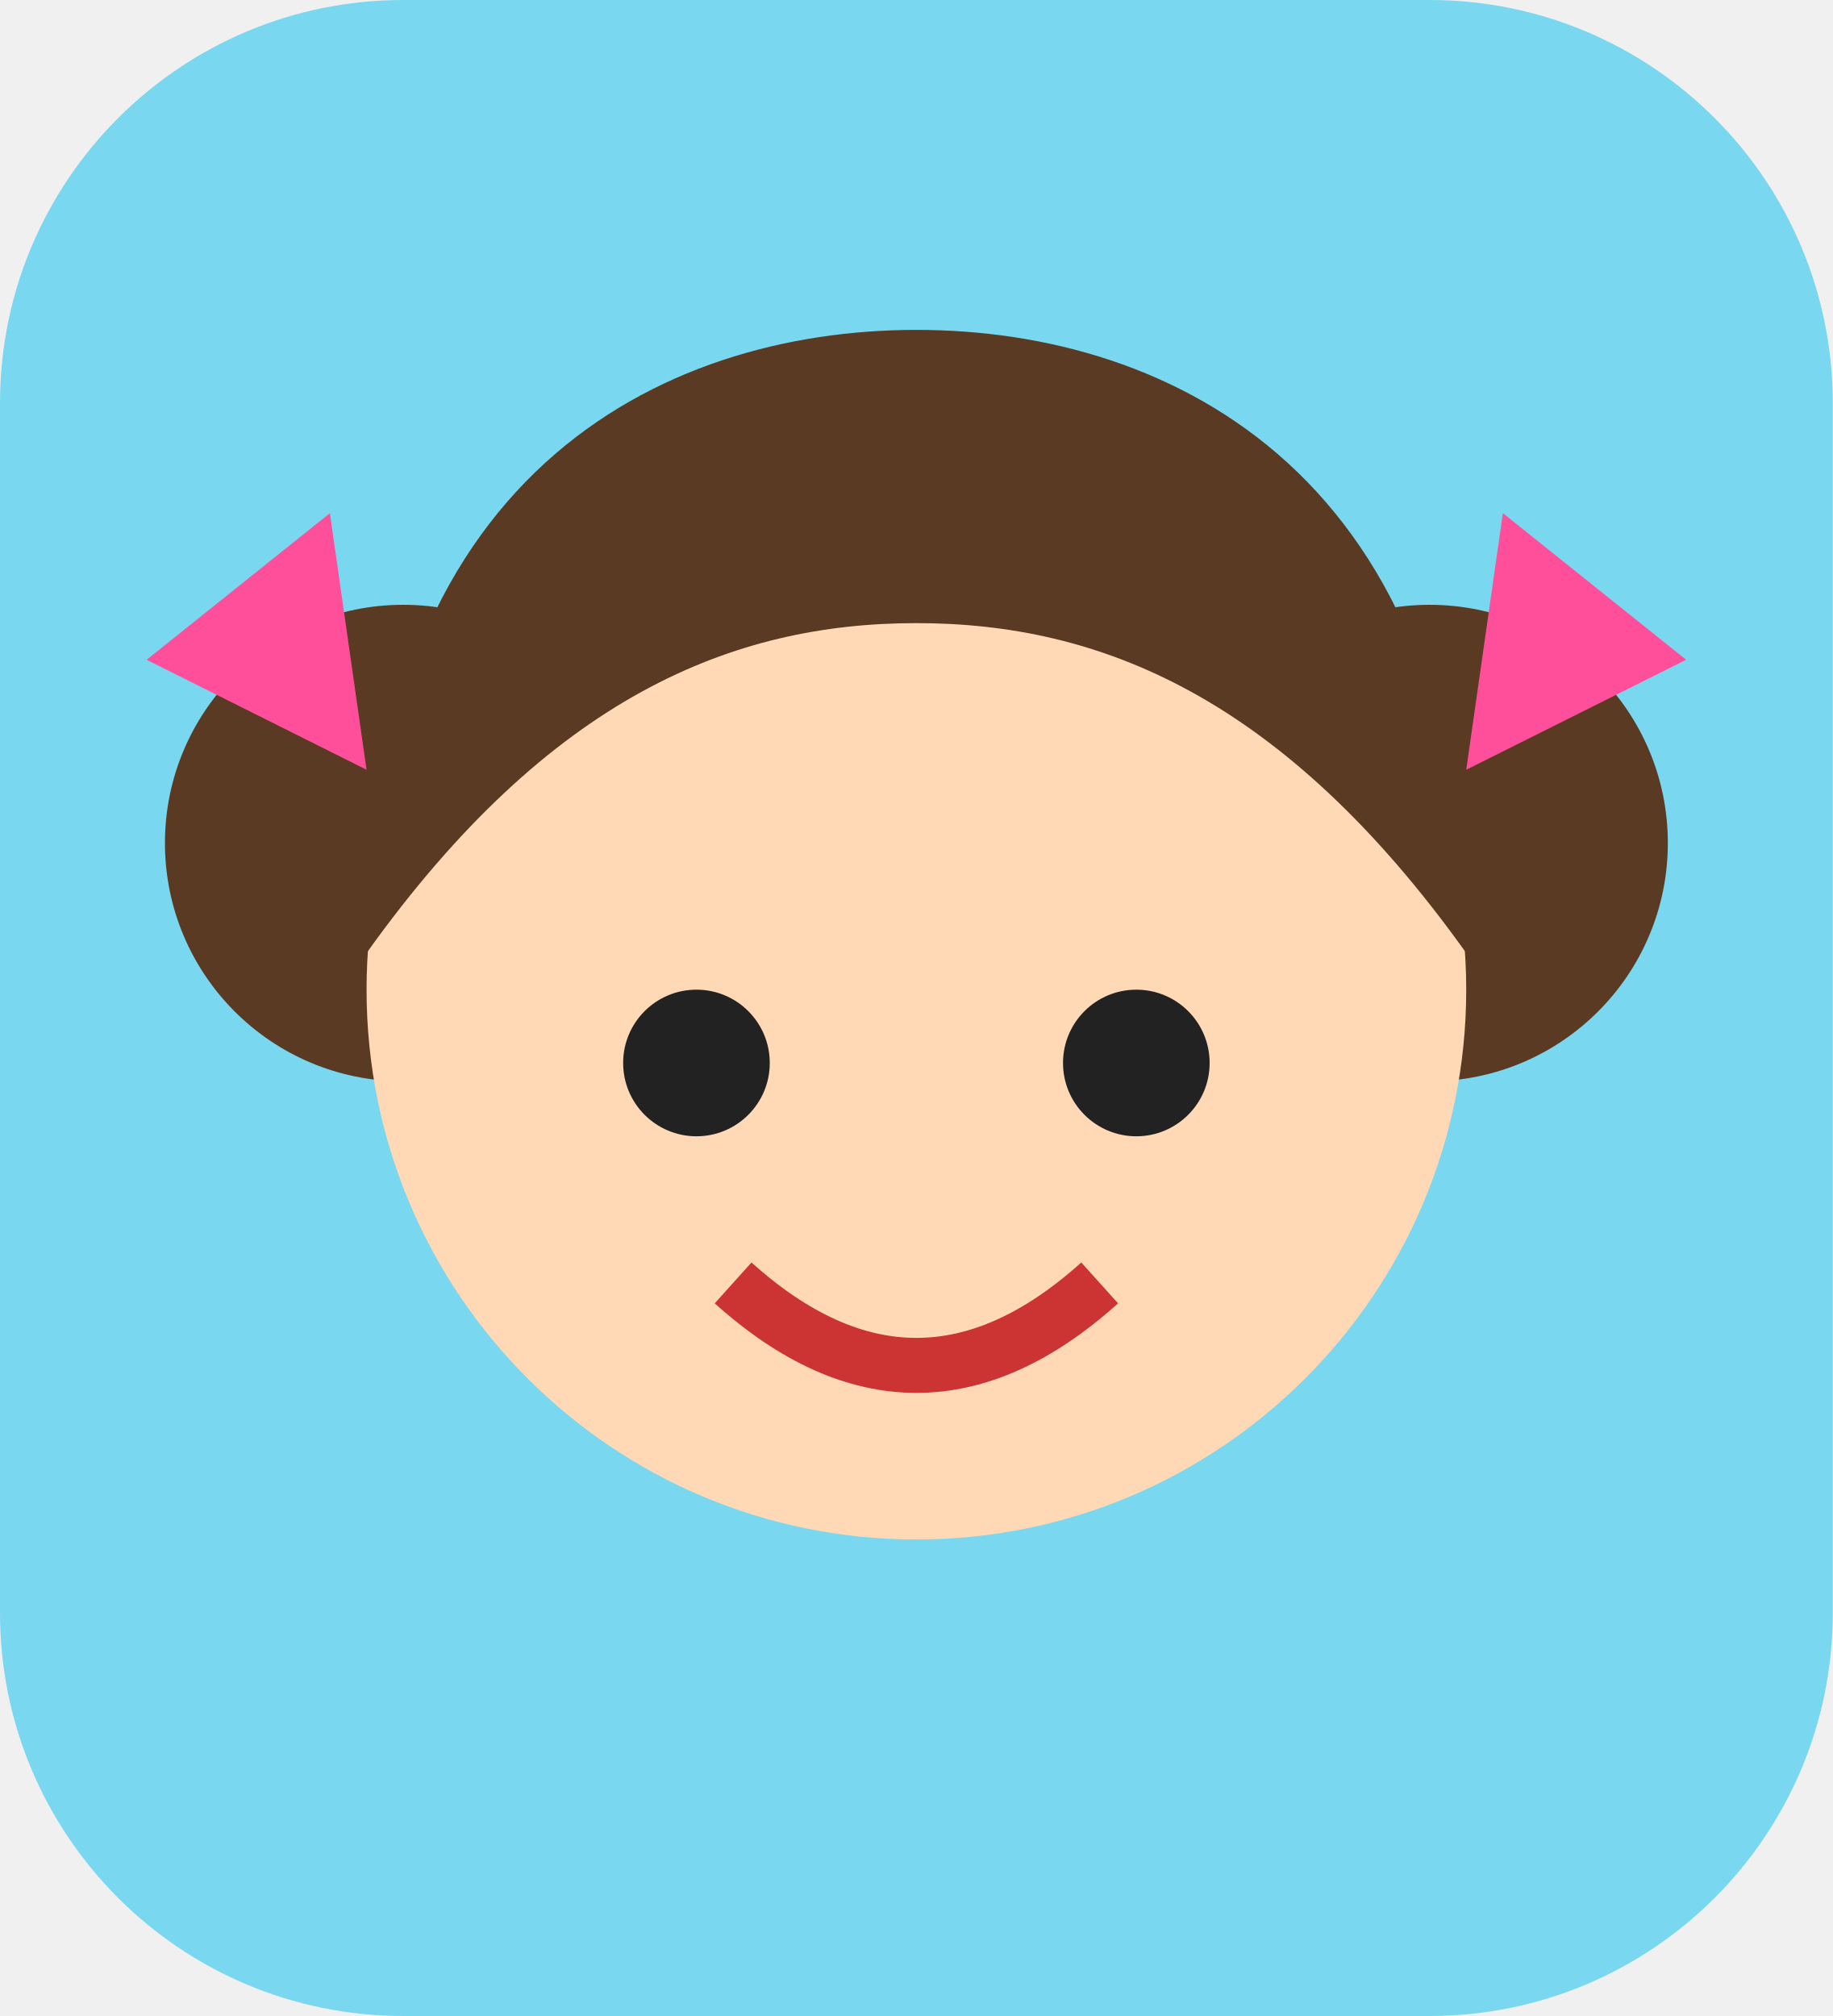
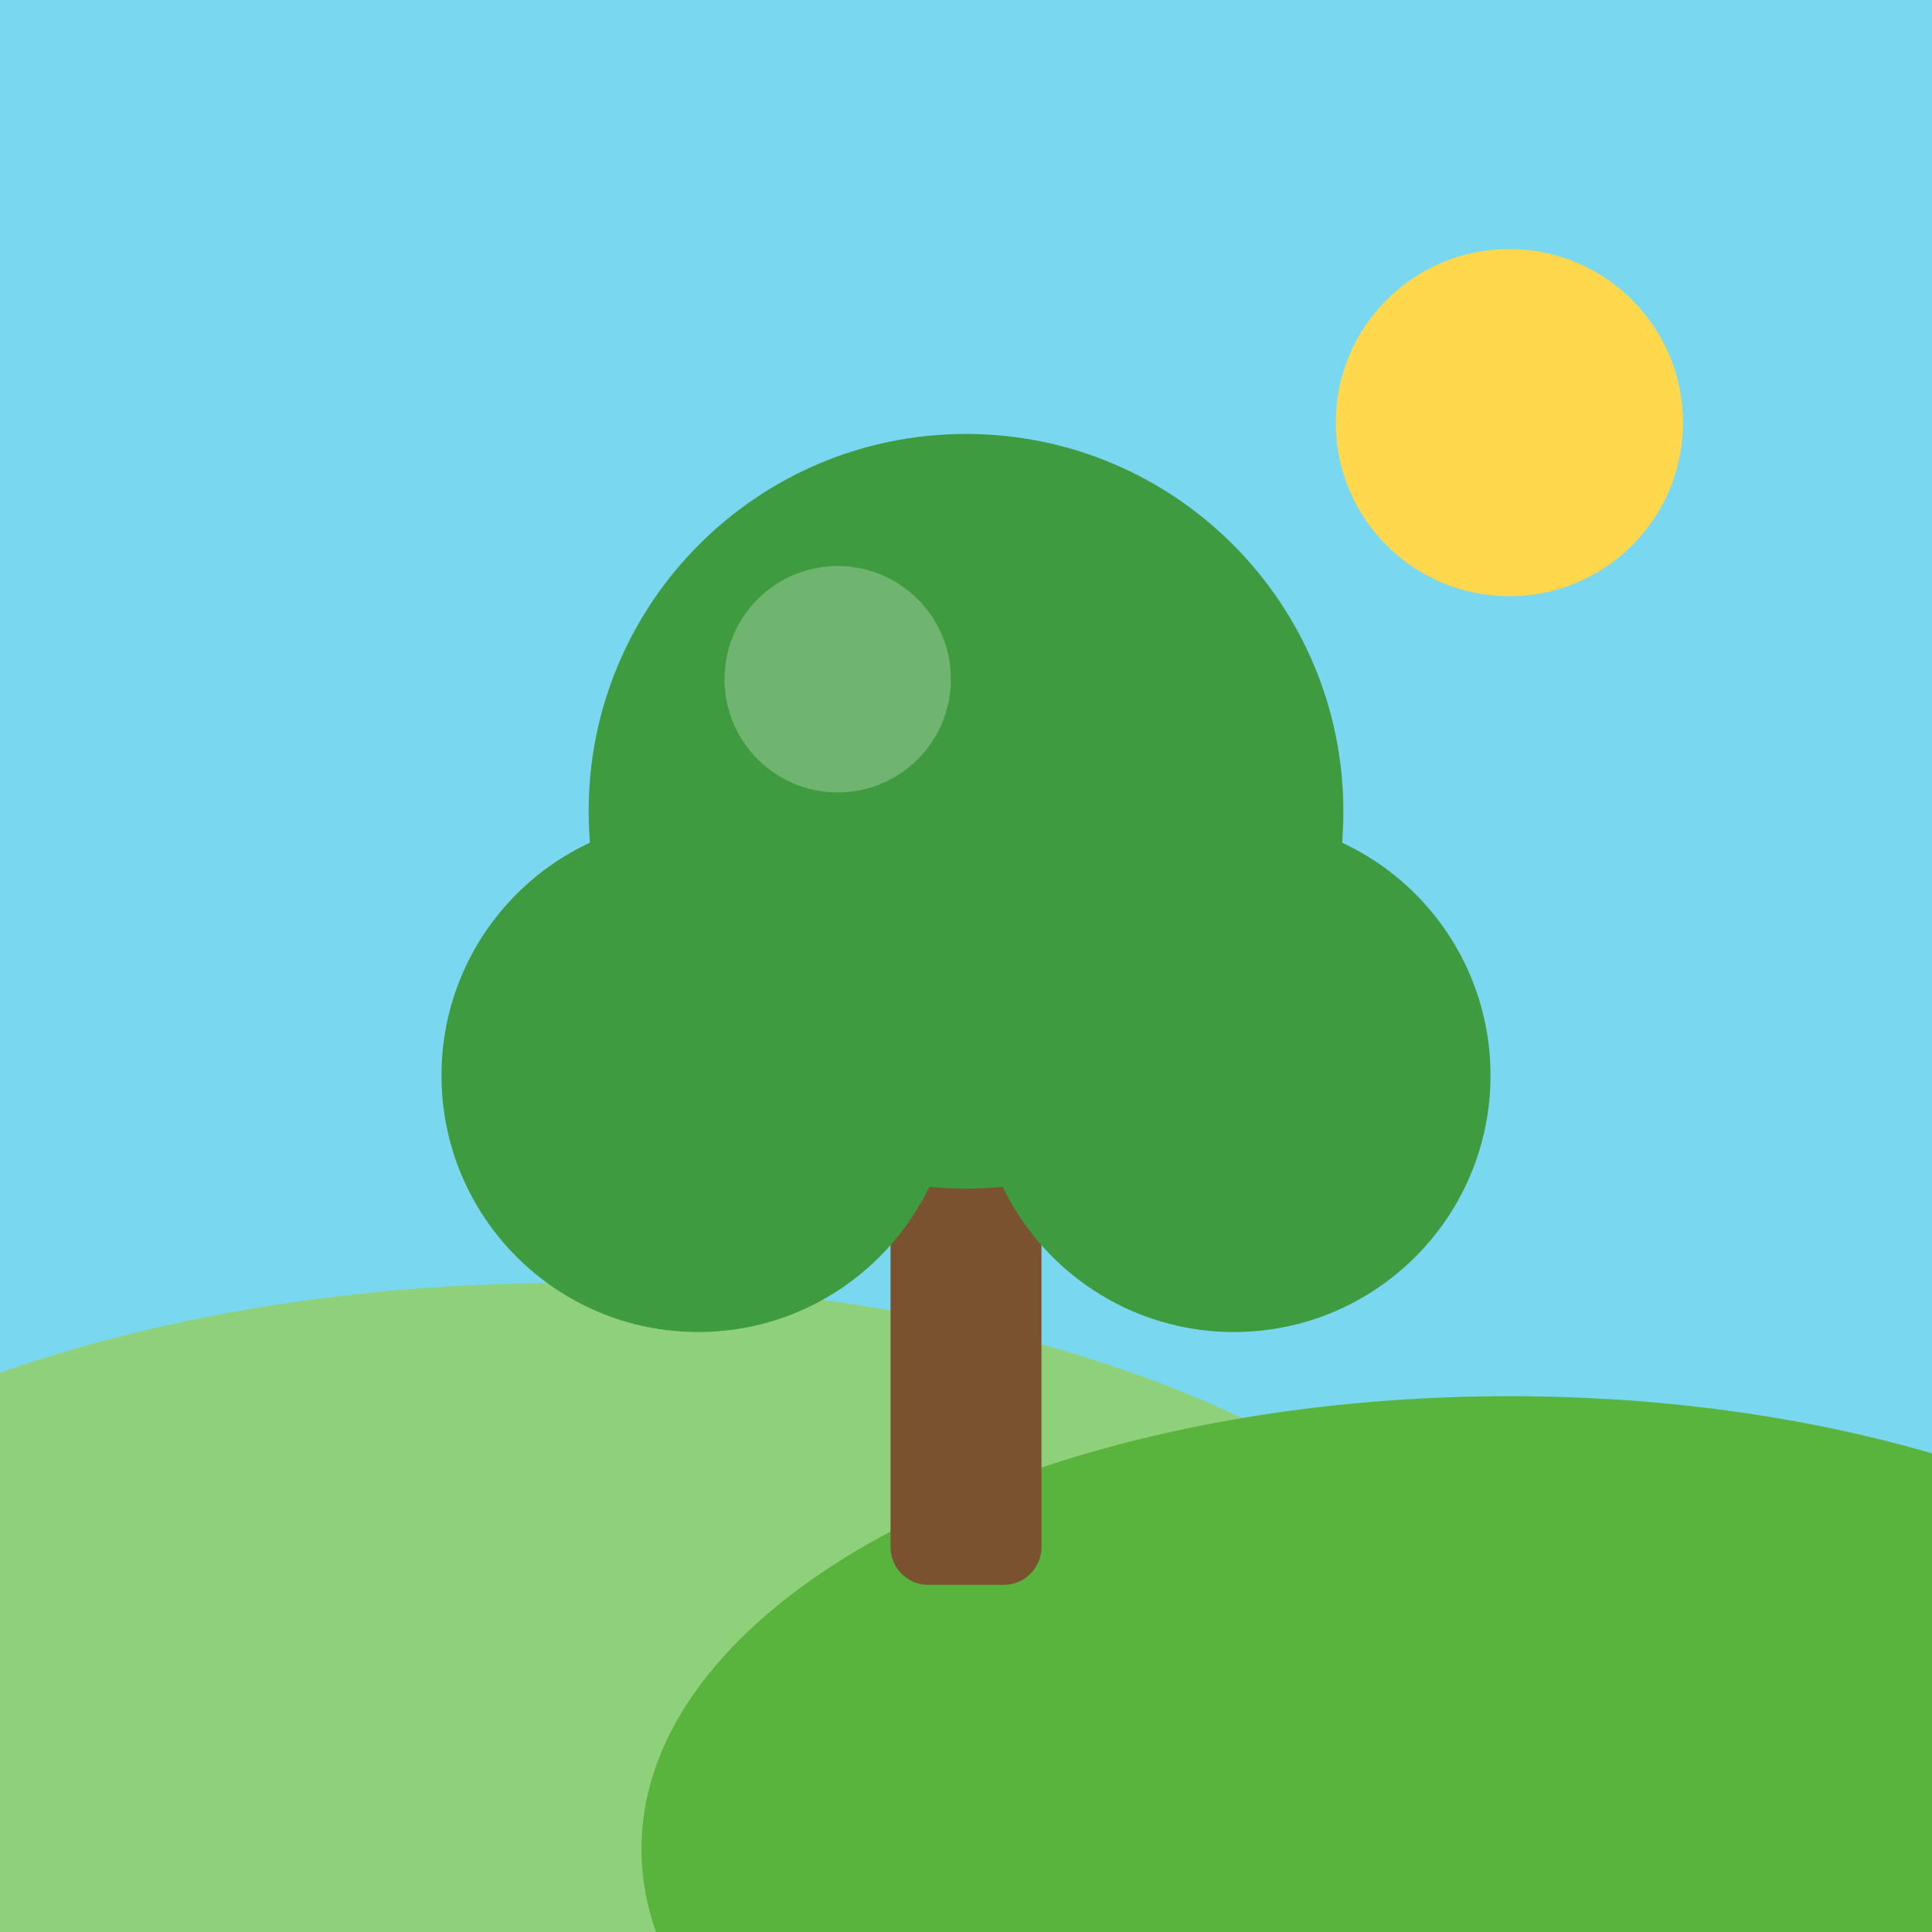
- <svg xmlns="http://www.w3.org/2000/svg" viewBox="0 0 100 110">
-   <rect width="100" height="110" rx="22" fill="#7ad7f0" />
-   <circle cx="22" cy="46" r="13" fill="#5a3a22" />
-   <circle cx="78" cy="46" r="13" fill="#5a3a22" />
-   <circle cx="50" cy="54" r="30" fill="#ffd9b5" />
-   <path d="M20 52c0-26 16-34 30-34s30 8 30 34c-10-14-20-18-30-18s-20 4-30 18z" fill="#5a3a22" />
-   <circle cx="38" cy="58" r="4" fill="#222" />
-   <circle cx="62" cy="58" r="4" fill="#222" />
-   <path d="M40 70q10 9 20 0" stroke="#c33" stroke-width="3" fill="none" />
-   <path d="M8 36l12 6-2-14zM92 36l-12 6 2-14z" fill="#ff4f9a" />
+ <svg xmlns="http://www.w3.org/2000/svg" viewBox="0 0 512 512">
+   <rect width="512" height="512" fill="#7ad7f0" />
+   <circle cx="400" cy="112" r="46" fill="#ffd84d" />
+   <ellipse cx="150" cy="470" rx="260" ry="130" fill="#8fd17a" />
+   <ellipse cx="400" cy="490" rx="230" ry="120" fill="#58b43c" />
+   <rect x="236" y="270" width="40" height="150" rx="10" fill="#7a5230" />
+   <circle cx="256" cy="215" r="100" fill="#3f9b3f" />
+   <circle cx="185" cy="285" r="68" fill="#3f9b3f" />
+   <circle cx="327" cy="285" r="68" fill="#3f9b3f" />
+   <circle cx="222" cy="180" r="30" fill="#fff" fill-opacity=".25" />
</svg>
